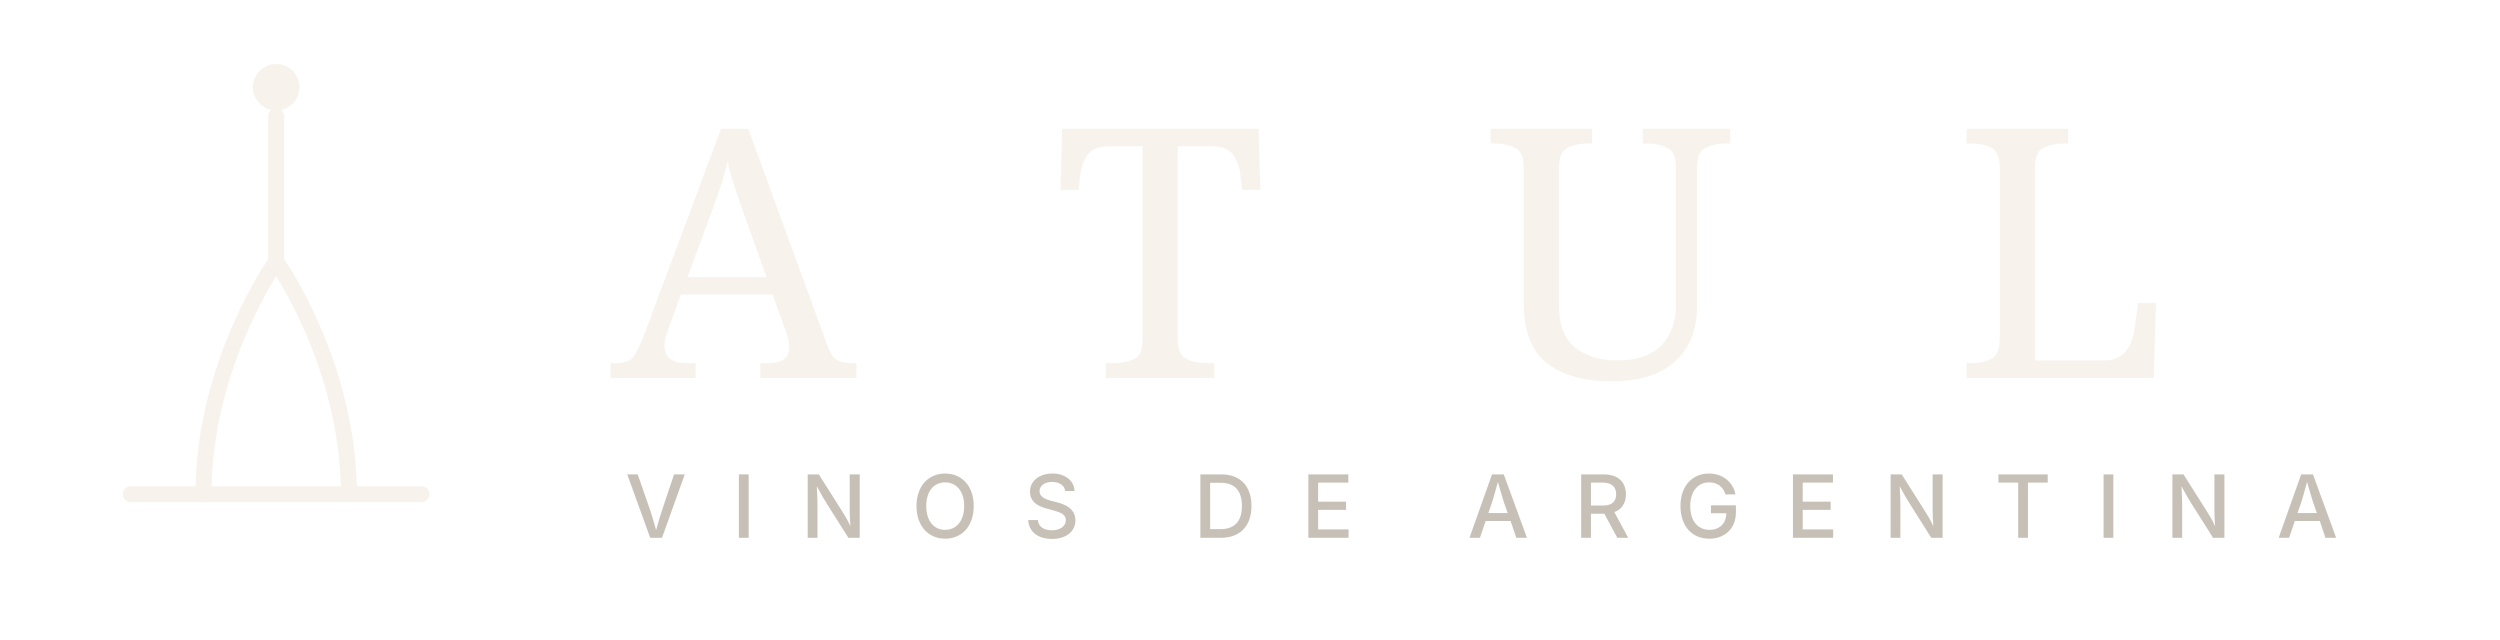
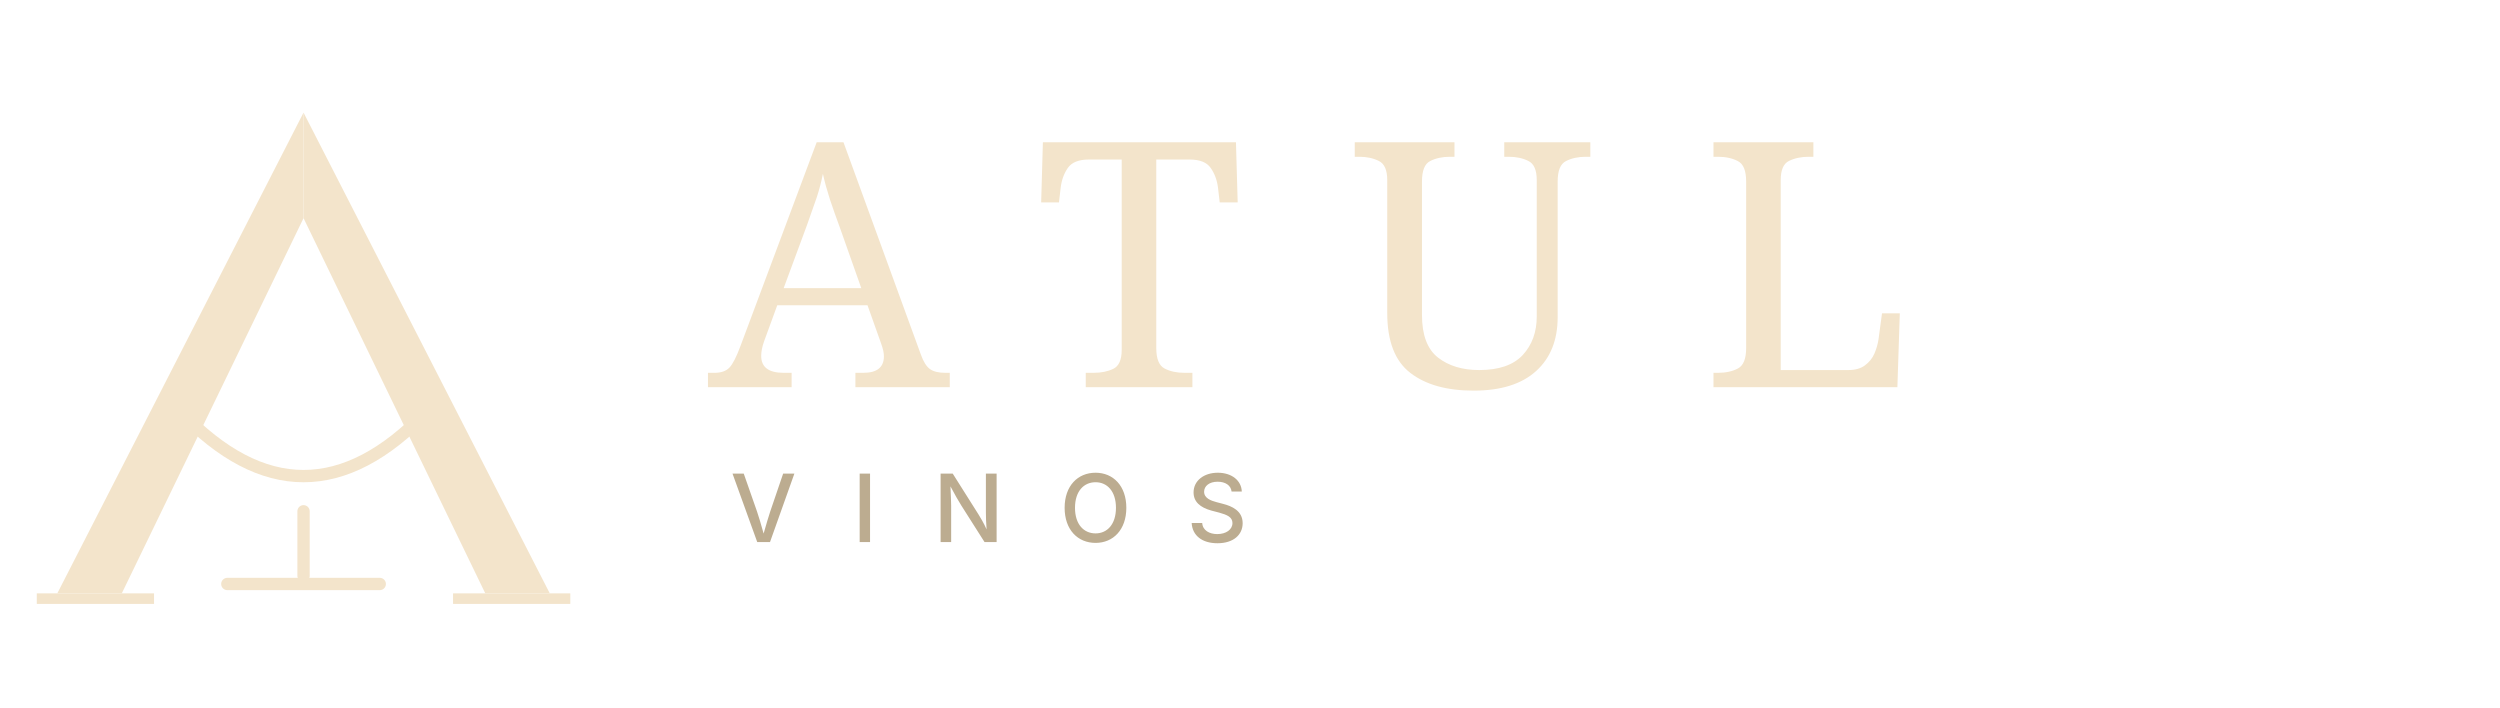
- <svg xmlns="http://www.w3.org/2000/svg" viewBox="0 0 172 44" role="img" aria-label="Atul">
-   <g fill="none" stroke="#F7F3EC" stroke-width="1.1">
-     <path d="M14 34c0-9 5-16 5-16s5 7 5 16" stroke-linecap="round" />
-     <path d="M19 18V8" stroke-linecap="round" />
-     <circle cx="19" cy="6" r="1.6" fill="#F7F3EC" stroke="none" />
-     <path d="M9 34h20" stroke-linecap="round" />
+ <svg xmlns="http://www.w3.org/2000/svg" viewBox="0 0 226 64" role="img" aria-label="Atul Vinos">
+   <g transform="translate(2 7) scale(0.53)" fill="#F3E4CB">
+     <path d="M48 6 L6 88 L17 88 L48 24 Z" />
+     <path d="M48 6 L90 88 L79 88 L48 24 Z" />
+     <rect x="2.5" y="88" width="20" height="1.8" />
+     <rect x="73.5" y="88" width="20" height="1.8" />
  </g>
-   <text x="42" y="26" font-family="Cormorant Garamond, Georgia, serif" font-size="24" font-weight="300" letter-spacing="15" fill="#F7F3EC">ATUL</text>
-   <text x="43" y="37" font-family="Inter, system-ui, sans-serif" font-size="6" font-weight="500" letter-spacing="3.1" fill="#C7C0B6">VINOS DE ARGENTINA</text>
+   <g transform="translate(2 7) scale(0.53)" fill="none" stroke="#F3E4CB" stroke-width="2.1" stroke-linecap="round">
+     <path d="M27 57 Q48 79 69 57" />
+     <path d="M48 74 V85" />
+     <path d="M35 86.4 H61" />
+   </g>
+   <text x="64" y="35" font-family="Cormorant Garamond, Georgia, serif" font-size="31" font-weight="300" letter-spacing="9.5" fill="#F3E4CB">ATUL</text>
+   <text x="66" y="49" font-family="Inter, system-ui, sans-serif" font-size="8.5" font-weight="500" letter-spacing="5" fill="#BCAC90">VINOS</text>
</svg>
